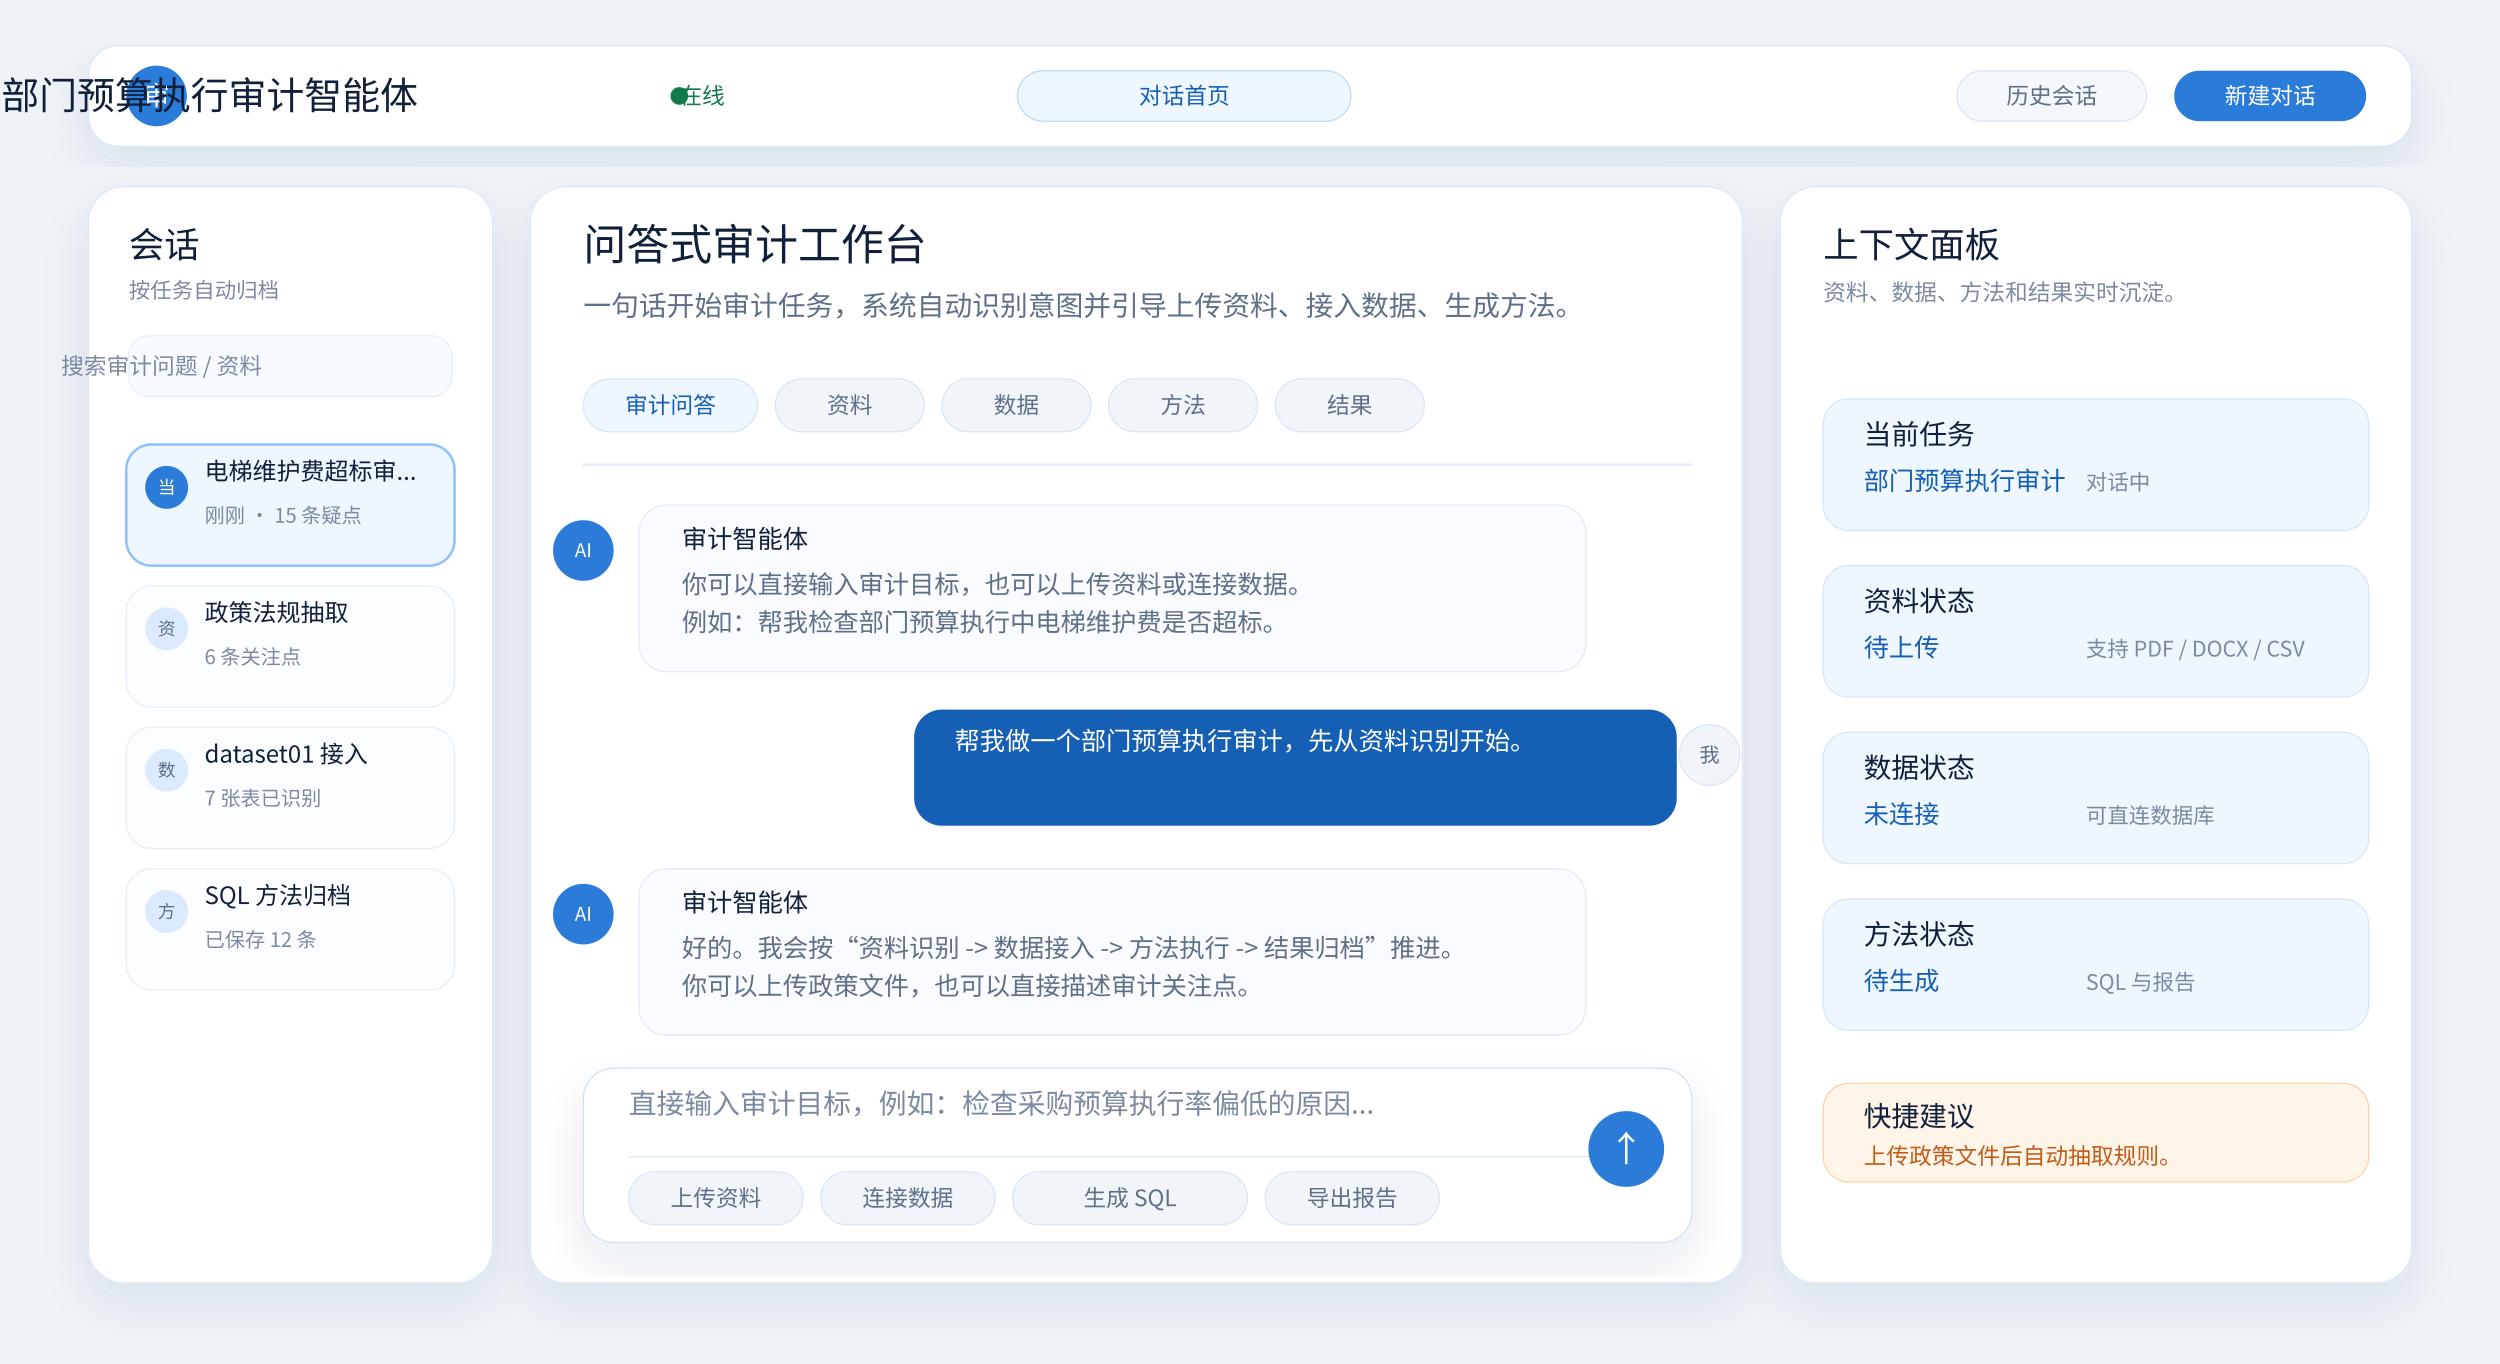
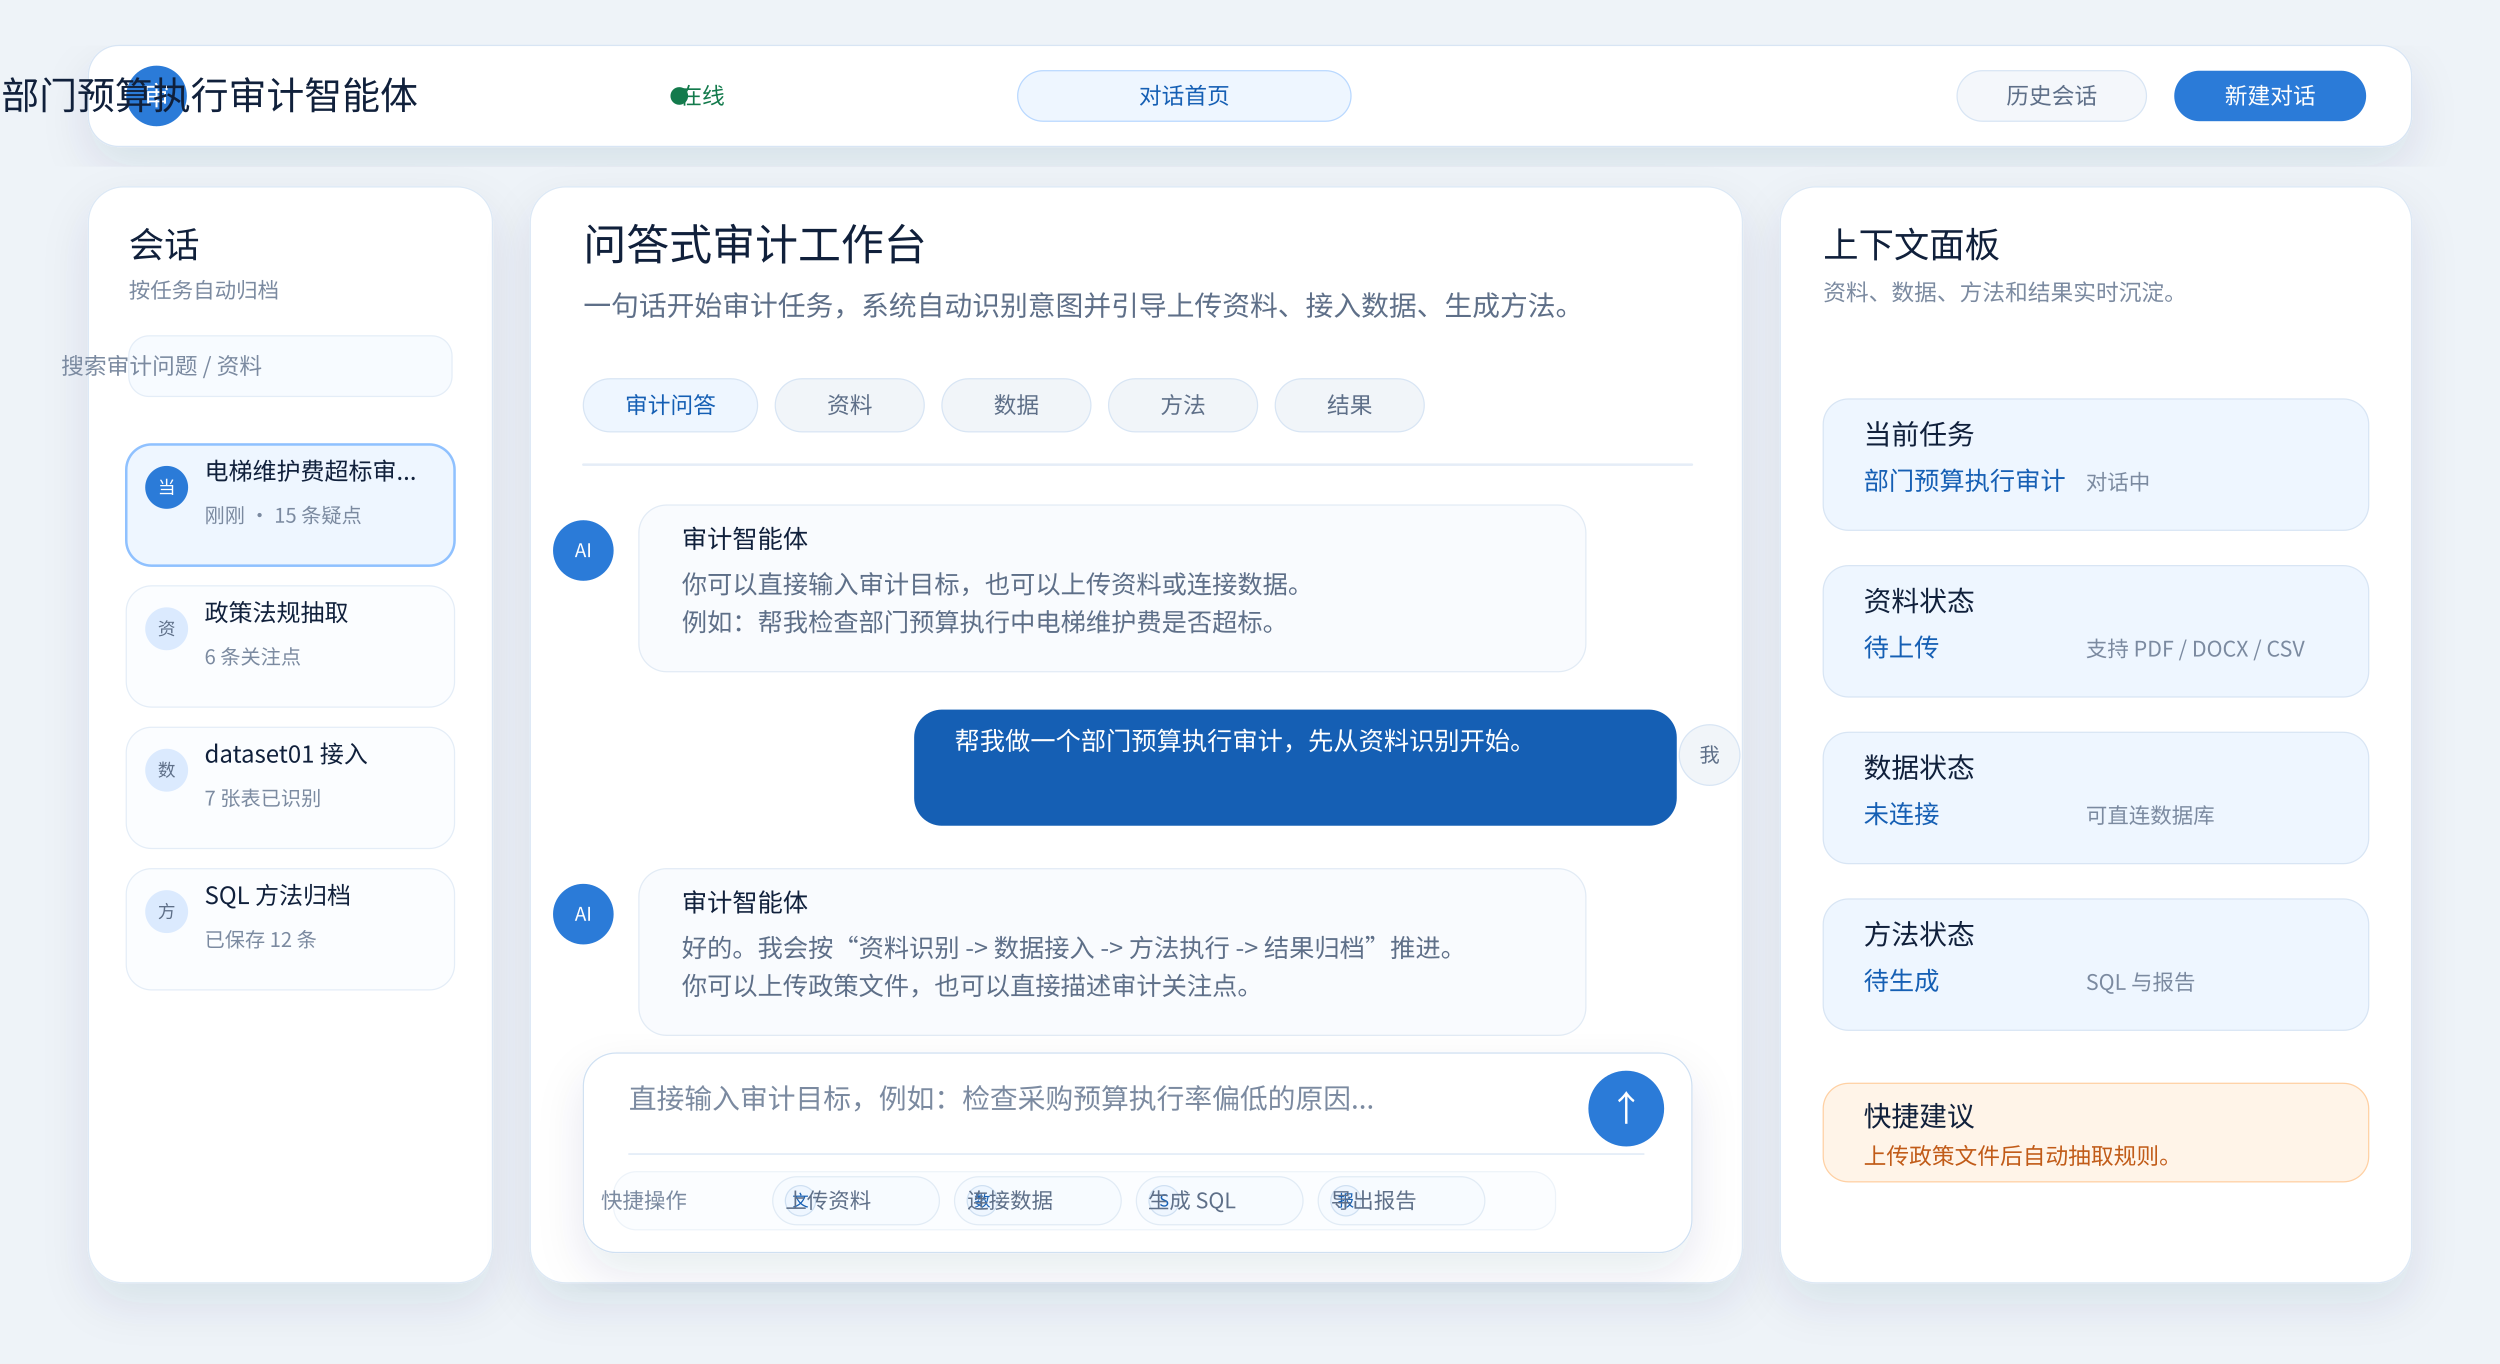
<svg xmlns="http://www.w3.org/2000/svg" width="1980" height="1080" viewBox="0 0 1980 1080" fill="none">
  <defs>
    <filter id="shadow" x="-20%" y="-20%" width="140%" height="140%">
      <feDropShadow dx="0" dy="16" stdDeviation="18" flood-color="#15345b" flood-opacity="0.10" />
    </filter>
  </defs>
  <rect width="1980" height="1080" fill="#eef3f8" />
  <rect x="70" y="36" width="1840" height="80" rx="24" fill="#ffffff" stroke="#d8e5f4" stroke-width="1" filter="url(#shadow)" />
  <circle cx="124" cy="76" r="24" fill="#2b7bd8" />
  <text x="124" y="76" fill="#ffffff" font-size="21" font-family="WenQuanYi Micro Hei, Noto Sans CJK SC, Microsoft YaHei, Arial, sans-serif" text-anchor="middle" dominant-baseline="middle">审</text>
  <text x="166" y="76" fill="#10203b" font-size="30" font-family="WenQuanYi Micro Hei, Noto Sans CJK SC, Microsoft YaHei, Arial, sans-serif" text-anchor="middle" dominant-baseline="middle">部门预算执行审计智能体</text>
  <circle cx="538" cy="76" r="7" fill="#137a4c" />
  <text x="556" y="76" fill="#137a4c" font-size="18" font-family="WenQuanYi Micro Hei, Noto Sans CJK SC, Microsoft YaHei, Arial, sans-serif" text-anchor="middle" dominant-baseline="middle">在线</text>
  <rect x="806" y="56" width="264" height="40" rx="20" fill="#eef6ff" stroke="#b9d8ff" stroke-width="1" />
  <text x="938" y="76" fill="#155fb4" font-size="18" font-family="WenQuanYi Micro Hei, Noto Sans CJK SC, Microsoft YaHei, Arial, sans-serif" text-anchor="middle" dominant-baseline="middle">对话首页</text>
  <rect x="1550" y="56" width="150" height="40" rx="20" fill="#f4f7fb" stroke="#d8e5f4" stroke-width="1" />
  <text x="1625" y="76" fill="#5e6f88" font-size="18" font-family="WenQuanYi Micro Hei, Noto Sans CJK SC, Microsoft YaHei, Arial, sans-serif" text-anchor="middle" dominant-baseline="middle">历史会话</text>
  <rect x="1722" y="56" width="152" height="40" rx="20" fill="#2b7bd8" />
  <text x="1798" y="76" fill="#ffffff" font-size="18" font-family="WenQuanYi Micro Hei, Noto Sans CJK SC, Microsoft YaHei, Arial, sans-serif" text-anchor="middle" dominant-baseline="middle">新建对话</text>
  <rect x="70" y="148" width="320" height="868" rx="28" fill="#ffffff" stroke="#dce8f5" stroke-width="1" filter="url(#shadow)" />
  <rect x="420" y="148" width="960" height="868" rx="28" fill="#ffffff" stroke="#dce8f5" stroke-width="1" filter="url(#shadow)" />
  <rect x="1410" y="148" width="500" height="868" rx="28" fill="#ffffff" stroke="#dce8f5" stroke-width="1" filter="url(#shadow)" />
  <text x="102" y="204" fill="#10203b" font-size="28" font-family="WenQuanYi Micro Hei, Noto Sans CJK SC, Microsoft YaHei, Arial, sans-serif" text-anchor="start" dominant-baseline="auto">会话</text>
  <text x="102" y="236" fill="#7b8aa0" font-size="17" font-family="WenQuanYi Micro Hei, Noto Sans CJK SC, Microsoft YaHei, Arial, sans-serif" text-anchor="start" dominant-baseline="auto">按任务自动归档</text>
  <rect x="102" y="266" width="256" height="48" rx="16" fill="#f7fbff" stroke="#e4edf7" stroke-width="1" />
  <text x="128" y="290" fill="#7b8aa0" font-size="18" font-family="WenQuanYi Micro Hei, Noto Sans CJK SC, Microsoft YaHei, Arial, sans-serif" text-anchor="middle" dominant-baseline="middle">搜索审计问题 / 资料</text>
  <rect x="100" y="352" width="260" height="96" rx="20" fill="#eef6ff" stroke="#8fc1ff" stroke-width="2" />
  <circle cx="132" cy="386" r="17" fill="#2b7bd8" />
  <text x="132" y="386" fill="#ffffff" font-size="14" font-family="WenQuanYi Micro Hei, Noto Sans CJK SC, Microsoft YaHei, Arial, sans-serif" text-anchor="middle" dominant-baseline="middle">当</text>
  <text x="162" y="380" fill="#10203b" font-size="19" font-family="WenQuanYi Micro Hei, Noto Sans CJK SC, Microsoft YaHei, Arial, sans-serif" text-anchor="start" dominant-baseline="auto">电梯维护费超标审...</text>
  <text x="162" y="414" fill="#7b8aa0" font-size="16" font-family="WenQuanYi Micro Hei, Noto Sans CJK SC, Microsoft YaHei, Arial, sans-serif" text-anchor="start" dominant-baseline="auto">刚刚 · 15 条疑点</text>
  <rect x="100" y="464" width="260" height="96" rx="20" fill="#fbfdff" stroke="#e4edf7" stroke-width="1" />
  <circle cx="132" cy="498" r="17" fill="#dbeafe" />
  <text x="132" y="498" fill="#5e6f88" font-size="14" font-family="WenQuanYi Micro Hei, Noto Sans CJK SC, Microsoft YaHei, Arial, sans-serif" text-anchor="middle" dominant-baseline="middle">资</text>
  <text x="162" y="492" fill="#10203b" font-size="19" font-family="WenQuanYi Micro Hei, Noto Sans CJK SC, Microsoft YaHei, Arial, sans-serif" text-anchor="start" dominant-baseline="auto">政策法规抽取</text>
  <text x="162" y="526" fill="#7b8aa0" font-size="16" font-family="WenQuanYi Micro Hei, Noto Sans CJK SC, Microsoft YaHei, Arial, sans-serif" text-anchor="start" dominant-baseline="auto">6 条关注点</text>
  <rect x="100" y="576" width="260" height="96" rx="20" fill="#fbfdff" stroke="#e4edf7" stroke-width="1" />
  <circle cx="132" cy="610" r="17" fill="#dbeafe" />
  <text x="132" y="610" fill="#5e6f88" font-size="14" font-family="WenQuanYi Micro Hei, Noto Sans CJK SC, Microsoft YaHei, Arial, sans-serif" text-anchor="middle" dominant-baseline="middle">数</text>
  <text x="162" y="604" fill="#10203b" font-size="19" font-family="WenQuanYi Micro Hei, Noto Sans CJK SC, Microsoft YaHei, Arial, sans-serif" text-anchor="start" dominant-baseline="auto">dataset01 接入</text>
  <text x="162" y="638" fill="#7b8aa0" font-size="16" font-family="WenQuanYi Micro Hei, Noto Sans CJK SC, Microsoft YaHei, Arial, sans-serif" text-anchor="start" dominant-baseline="auto">7 张表已识别</text>
  <rect x="100" y="688" width="260" height="96" rx="20" fill="#fbfdff" stroke="#e4edf7" stroke-width="1" />
  <circle cx="132" cy="722" r="17" fill="#dbeafe" />
  <text x="132" y="722" fill="#5e6f88" font-size="14" font-family="WenQuanYi Micro Hei, Noto Sans CJK SC, Microsoft YaHei, Arial, sans-serif" text-anchor="middle" dominant-baseline="middle">方</text>
  <text x="162" y="716" fill="#10203b" font-size="19" font-family="WenQuanYi Micro Hei, Noto Sans CJK SC, Microsoft YaHei, Arial, sans-serif" text-anchor="start" dominant-baseline="auto">SQL 方法归档</text>
  <text x="162" y="750" fill="#7b8aa0" font-size="16" font-family="WenQuanYi Micro Hei, Noto Sans CJK SC, Microsoft YaHei, Arial, sans-serif" text-anchor="start" dominant-baseline="auto">已保存 12 条</text>
  <text x="462" y="206" fill="#10203b" font-size="34" font-family="WenQuanYi Micro Hei, Noto Sans CJK SC, Microsoft YaHei, Arial, sans-serif" text-anchor="start" dominant-baseline="auto">问答式审计工作台</text>
  <text x="462" y="250" fill="#5e6f88" font-size="22" font-family="WenQuanYi Micro Hei, Noto Sans CJK SC, Microsoft YaHei, Arial, sans-serif" text-anchor="start" dominant-baseline="auto">一句话开始审计任务，系统自动识别意图并引导上传资料、接入数据、生成方法。</text>
  <rect x="462" y="300" width="138" height="42" rx="21" fill="#eef6ff" stroke="#d8e5f4" stroke-width="1" />
  <text x="531" y="321" fill="#155fb4" font-size="18" font-family="WenQuanYi Micro Hei, Noto Sans CJK SC, Microsoft YaHei, Arial, sans-serif" text-anchor="middle" dominant-baseline="middle">审计问答</text>
  <rect x="614" y="300" width="118" height="42" rx="21" fill="#f1f5f9" stroke="#d8e5f4" stroke-width="1" />
  <text x="673" y="321" fill="#5e6f88" font-size="18" font-family="WenQuanYi Micro Hei, Noto Sans CJK SC, Microsoft YaHei, Arial, sans-serif" text-anchor="middle" dominant-baseline="middle">资料</text>
  <rect x="746" y="300" width="118" height="42" rx="21" fill="#f1f5f9" stroke="#d8e5f4" stroke-width="1" />
  <text x="805" y="321" fill="#5e6f88" font-size="18" font-family="WenQuanYi Micro Hei, Noto Sans CJK SC, Microsoft YaHei, Arial, sans-serif" text-anchor="middle" dominant-baseline="middle">数据</text>
  <rect x="878" y="300" width="118" height="42" rx="21" fill="#f1f5f9" stroke="#d8e5f4" stroke-width="1" />
  <text x="937" y="321" fill="#5e6f88" font-size="18" font-family="WenQuanYi Micro Hei, Noto Sans CJK SC, Microsoft YaHei, Arial, sans-serif" text-anchor="middle" dominant-baseline="middle">方法</text>
  <rect x="1010" y="300" width="118" height="42" rx="21" fill="#f1f5f9" stroke="#d8e5f4" stroke-width="1" />
  <text x="1069" y="321" fill="#5e6f88" font-size="18" font-family="WenQuanYi Micro Hei, Noto Sans CJK SC, Microsoft YaHei, Arial, sans-serif" text-anchor="middle" dominant-baseline="middle">结果</text>
  <line x1="462" y1="368" x2="1340" y2="368" stroke="#e5edf7" stroke-width="2" stroke-linecap="round" />
  <text x="1444" y="204" fill="#10203b" font-size="28" font-family="WenQuanYi Micro Hei, Noto Sans CJK SC, Microsoft YaHei, Arial, sans-serif" text-anchor="start" dominant-baseline="auto">上下文面板</text>
  <text x="1444" y="238" fill="#7b8aa0" font-size="18" font-family="WenQuanYi Micro Hei, Noto Sans CJK SC, Microsoft YaHei, Arial, sans-serif" text-anchor="start" dominant-baseline="auto">资料、数据、方法和结果实时沉淀。</text>
  <circle cx="462" cy="436" r="24" fill="#2b7bd8" />
  <text x="462" y="436" fill="#ffffff" font-size="15" font-family="WenQuanYi Micro Hei, Noto Sans CJK SC, Microsoft YaHei, Arial, sans-serif" text-anchor="middle" dominant-baseline="middle">AI</text>
  <rect x="506" y="400" width="750" height="132" rx="22" fill="#f9fbfe" stroke="#e2ebf5" stroke-width="1" />
  <text x="540" y="434" fill="#10203b" font-size="20" font-family="WenQuanYi Micro Hei, Noto Sans CJK SC, Microsoft YaHei, Arial, sans-serif" text-anchor="start" dominant-baseline="auto">审计智能体</text>
  <text x="540" y="470" fill="#5e6f88" font-size="20" font-family="WenQuanYi Micro Hei, Noto Sans CJK SC, Microsoft YaHei, Arial, sans-serif" text-anchor="start" dominant-baseline="auto">你可以直接输入审计目标，也可以上传资料或连接数据。</text>
  <text x="540" y="500" fill="#5e6f88" font-size="20" font-family="WenQuanYi Micro Hei, Noto Sans CJK SC, Microsoft YaHei, Arial, sans-serif" text-anchor="start" dominant-baseline="auto">例如：帮我检查部门预算执行中电梯维护费是否超标。</text>
  <rect x="724" y="562" width="604" height="92" rx="22" fill="#155fb4" />
  <text x="756" y="594" fill="#ffffff" font-size="20" font-family="WenQuanYi Micro Hei, Noto Sans CJK SC, Microsoft YaHei, Arial, sans-serif" text-anchor="start" dominant-baseline="auto">帮我做一个部门预算执行审计，先从资料识别开始。</text>
  <circle cx="1354" cy="598" r="24" fill="#f1f5f9" stroke="#d8e5f4" stroke-width="1" />
  <text x="1354" y="598" fill="#5e6f88" font-size="16" font-family="WenQuanYi Micro Hei, Noto Sans CJK SC, Microsoft YaHei, Arial, sans-serif" text-anchor="middle" dominant-baseline="middle">我</text>
  <circle cx="462" cy="724" r="24" fill="#2b7bd8" />
  <text x="462" y="724" fill="#ffffff" font-size="15" font-family="WenQuanYi Micro Hei, Noto Sans CJK SC, Microsoft YaHei, Arial, sans-serif" text-anchor="middle" dominant-baseline="middle">AI</text>
  <rect x="506" y="688" width="750" height="132" rx="22" fill="#f9fbfe" stroke="#e2ebf5" stroke-width="1" />
  <text x="540" y="722" fill="#10203b" font-size="20" font-family="WenQuanYi Micro Hei, Noto Sans CJK SC, Microsoft YaHei, Arial, sans-serif" text-anchor="start" dominant-baseline="auto">审计智能体</text>
  <text x="540" y="758" fill="#5e6f88" font-size="20" font-family="WenQuanYi Micro Hei, Noto Sans CJK SC, Microsoft YaHei, Arial, sans-serif" text-anchor="start" dominant-baseline="auto">好的。我会按“资料识别 -&gt; 数据接入 -&gt; 方法执行 -&gt; 结果归档”推进。</text>
  <text x="540" y="788" fill="#5e6f88" font-size="20" font-family="WenQuanYi Micro Hei, Noto Sans CJK SC, Microsoft YaHei, Arial, sans-serif" text-anchor="start" dominant-baseline="auto">你可以上传政策文件，也可以直接描述审计关注点。</text>
-   <rect x="462" y="846" width="878" height="138" rx="24" fill="#ffffff" stroke="#cfe0f2" stroke-width="1" filter="url(#shadow)" />
-   <text x="498" y="882" fill="#7b8aa0" font-size="22" font-family="WenQuanYi Micro Hei, Noto Sans CJK SC, Microsoft YaHei, Arial, sans-serif" text-anchor="start" dominant-baseline="auto">直接输入审计目标，例如：检查采购预算执行率偏低的原因...</text>
-   <line x1="498" y1="916" x2="1302" y2="916" stroke="#d8e5f4" stroke-width="1" stroke-linecap="round" />
-   <rect x="498" y="928" width="138" height="42" rx="21" fill="#f1f5f9" stroke="#d8e5f4" stroke-width="1" />
-   <text x="567" y="949" fill="#5e6f88" font-size="18" font-family="WenQuanYi Micro Hei, Noto Sans CJK SC, Microsoft YaHei, Arial, sans-serif" text-anchor="middle" dominant-baseline="middle">上传资料</text>
-   <rect x="650" y="928" width="138" height="42" rx="21" fill="#f1f5f9" stroke="#d8e5f4" stroke-width="1" />
-   <text x="719" y="949" fill="#5e6f88" font-size="18" font-family="WenQuanYi Micro Hei, Noto Sans CJK SC, Microsoft YaHei, Arial, sans-serif" text-anchor="middle" dominant-baseline="middle">连接数据</text>
-   <rect x="802" y="928" width="186" height="42" rx="21" fill="#f1f5f9" stroke="#d8e5f4" stroke-width="1" />
-   <text x="895" y="949" fill="#5e6f88" font-size="18" font-family="WenQuanYi Micro Hei, Noto Sans CJK SC, Microsoft YaHei, Arial, sans-serif" text-anchor="middle" dominant-baseline="middle">生成 SQL</text>
-   <rect x="1002" y="928" width="138" height="42" rx="21" fill="#f1f5f9" stroke="#d8e5f4" stroke-width="1" />
-   <text x="1071" y="949" fill="#5e6f88" font-size="18" font-family="WenQuanYi Micro Hei, Noto Sans CJK SC, Microsoft YaHei, Arial, sans-serif" text-anchor="middle" dominant-baseline="middle">导出报告</text>
-   <circle cx="1288" cy="910" r="30" fill="#2b7bd8" />
-   <text x="1288" y="910" fill="#ffffff" font-size="28" font-family="WenQuanYi Micro Hei, Noto Sans CJK SC, Microsoft YaHei, Arial, sans-serif" text-anchor="middle" dominant-baseline="middle">↑</text>
+   <rect x="462" y="834" width="878" height="158" rx="26" fill="#ffffff" stroke="#cfe0f2" stroke-width="1" filter="url(#shadow)" />
+   <text x="498" y="878" fill="#7b8aa0" font-size="22" font-family="WenQuanYi Micro Hei, Noto Sans CJK SC, Microsoft YaHei, Arial, sans-serif" text-anchor="start" dominant-baseline="auto">直接输入审计目标，例如：检查采购预算执行率偏低的原因...</text>
+   <circle cx="1288" cy="878" r="30" fill="#2b7bd8" />
+   <text x="1288" y="878" fill="#ffffff" font-size="28" font-family="WenQuanYi Micro Hei, Noto Sans CJK SC, Microsoft YaHei, Arial, sans-serif" text-anchor="middle" dominant-baseline="middle">↑</text>
+   <line x1="498" y1="914" x2="1302" y2="914" stroke="#d8e5f4" stroke-width="1" stroke-linecap="round" />
+   <rect x="486" y="928" width="746" height="46" rx="18" fill="#fbfdff" stroke="#edf3f9" stroke-width="1" />
+   <text x="510" y="951" fill="#7b8aa0" font-size="17" font-family="WenQuanYi Micro Hei, Noto Sans CJK SC, Microsoft YaHei, Arial, sans-serif" text-anchor="middle" dominant-baseline="middle">快捷操作</text>
+   <rect x="612" y="932" width="132" height="38" rx="19" fill="#f7fbff" stroke="#e1ebf5" stroke-width="1" />
+   <circle cx="634" cy="951" r="12" fill="#eef6ff" stroke="#cfe0f2" stroke-width="1" />
+   <text x="634" y="951" fill="#155fb4" font-size="13" font-family="WenQuanYi Micro Hei, Noto Sans CJK SC, Microsoft YaHei, Arial, sans-serif" text-anchor="middle" dominant-baseline="middle">文</text>
+   <text x="656" y="951" fill="#5e6f88" font-size="17" font-family="WenQuanYi Micro Hei, Noto Sans CJK SC, Microsoft YaHei, Arial, sans-serif" text-anchor="middle" dominant-baseline="middle">上传资料</text>
+   <rect x="756" y="932" width="132" height="38" rx="19" fill="#f7fbff" stroke="#e1ebf5" stroke-width="1" />
+   <circle cx="778" cy="951" r="12" fill="#eef6ff" stroke="#cfe0f2" stroke-width="1" />
+   <text x="778" y="951" fill="#155fb4" font-size="13" font-family="WenQuanYi Micro Hei, Noto Sans CJK SC, Microsoft YaHei, Arial, sans-serif" text-anchor="middle" dominant-baseline="middle">数</text>
+   <text x="800" y="951" fill="#5e6f88" font-size="17" font-family="WenQuanYi Micro Hei, Noto Sans CJK SC, Microsoft YaHei, Arial, sans-serif" text-anchor="middle" dominant-baseline="middle">连接数据</text>
+   <rect x="900" y="932" width="132" height="38" rx="19" fill="#f7fbff" stroke="#e1ebf5" stroke-width="1" />
+   <circle cx="922" cy="951" r="12" fill="#eef6ff" stroke="#cfe0f2" stroke-width="1" />
+   <text x="922" y="951" fill="#155fb4" font-size="13" font-family="WenQuanYi Micro Hei, Noto Sans CJK SC, Microsoft YaHei, Arial, sans-serif" text-anchor="middle" dominant-baseline="middle">S</text>
+   <text x="944" y="951" fill="#5e6f88" font-size="17" font-family="WenQuanYi Micro Hei, Noto Sans CJK SC, Microsoft YaHei, Arial, sans-serif" text-anchor="middle" dominant-baseline="middle">生成 SQL</text>
+   <rect x="1044" y="932" width="132" height="38" rx="19" fill="#f7fbff" stroke="#e1ebf5" stroke-width="1" />
+   <circle cx="1066" cy="951" r="12" fill="#eef6ff" stroke="#cfe0f2" stroke-width="1" />
+   <text x="1066" y="951" fill="#155fb4" font-size="13" font-family="WenQuanYi Micro Hei, Noto Sans CJK SC, Microsoft YaHei, Arial, sans-serif" text-anchor="middle" dominant-baseline="middle">报</text>
+   <text x="1088" y="951" fill="#5e6f88" font-size="17" font-family="WenQuanYi Micro Hei, Noto Sans CJK SC, Microsoft YaHei, Arial, sans-serif" text-anchor="middle" dominant-baseline="middle">导出报告</text>
  <rect x="1444" y="316" width="432" height="104" rx="20" fill="#eef6ff" stroke="#d8e5f4" stroke-width="1" />
  <text x="1476" y="352" fill="#10203b" font-size="22" font-family="WenQuanYi Micro Hei, Noto Sans CJK SC, Microsoft YaHei, Arial, sans-serif" text-anchor="start" dominant-baseline="auto">当前任务</text>
  <text x="1476" y="388" fill="#155fb4" font-size="20" font-family="WenQuanYi Micro Hei, Noto Sans CJK SC, Microsoft YaHei, Arial, sans-serif" text-anchor="start" dominant-baseline="auto">部门预算执行审计</text>
  <text x="1652" y="388" fill="#7b8aa0" font-size="17" font-family="WenQuanYi Micro Hei, Noto Sans CJK SC, Microsoft YaHei, Arial, sans-serif" text-anchor="start" dominant-baseline="auto">对话中</text>
  <rect x="1444" y="448" width="432" height="104" rx="20" fill="#eef6ff" stroke="#d8e5f4" stroke-width="1" />
  <text x="1476" y="484" fill="#10203b" font-size="22" font-family="WenQuanYi Micro Hei, Noto Sans CJK SC, Microsoft YaHei, Arial, sans-serif" text-anchor="start" dominant-baseline="auto">资料状态</text>
  <text x="1476" y="520" fill="#155fb4" font-size="20" font-family="WenQuanYi Micro Hei, Noto Sans CJK SC, Microsoft YaHei, Arial, sans-serif" text-anchor="start" dominant-baseline="auto">待上传</text>
  <text x="1652" y="520" fill="#7b8aa0" font-size="17" font-family="WenQuanYi Micro Hei, Noto Sans CJK SC, Microsoft YaHei, Arial, sans-serif" text-anchor="start" dominant-baseline="auto">支持 PDF / DOCX / CSV</text>
  <rect x="1444" y="580" width="432" height="104" rx="20" fill="#eef6ff" stroke="#d8e5f4" stroke-width="1" />
  <text x="1476" y="616" fill="#10203b" font-size="22" font-family="WenQuanYi Micro Hei, Noto Sans CJK SC, Microsoft YaHei, Arial, sans-serif" text-anchor="start" dominant-baseline="auto">数据状态</text>
  <text x="1476" y="652" fill="#155fb4" font-size="20" font-family="WenQuanYi Micro Hei, Noto Sans CJK SC, Microsoft YaHei, Arial, sans-serif" text-anchor="start" dominant-baseline="auto">未连接</text>
  <text x="1652" y="652" fill="#7b8aa0" font-size="17" font-family="WenQuanYi Micro Hei, Noto Sans CJK SC, Microsoft YaHei, Arial, sans-serif" text-anchor="start" dominant-baseline="auto">可直连数据库</text>
  <rect x="1444" y="712" width="432" height="104" rx="20" fill="#eef6ff" stroke="#d8e5f4" stroke-width="1" />
  <text x="1476" y="748" fill="#10203b" font-size="22" font-family="WenQuanYi Micro Hei, Noto Sans CJK SC, Microsoft YaHei, Arial, sans-serif" text-anchor="start" dominant-baseline="auto">方法状态</text>
  <text x="1476" y="784" fill="#155fb4" font-size="20" font-family="WenQuanYi Micro Hei, Noto Sans CJK SC, Microsoft YaHei, Arial, sans-serif" text-anchor="start" dominant-baseline="auto">待生成</text>
  <text x="1652" y="784" fill="#7b8aa0" font-size="17" font-family="WenQuanYi Micro Hei, Noto Sans CJK SC, Microsoft YaHei, Arial, sans-serif" text-anchor="start" dominant-baseline="auto">SQL 与报告</text>
  <rect x="1444" y="858" width="432" height="78" rx="20" fill="#fff4e8" stroke="#ffd0a3" stroke-width="1" />
  <text x="1476" y="892" fill="#10203b" font-size="22" font-family="WenQuanYi Micro Hei, Noto Sans CJK SC, Microsoft YaHei, Arial, sans-serif" text-anchor="start" dominant-baseline="auto">快捷建议</text>
  <text x="1476" y="922" fill="#c15b18" font-size="18" font-family="WenQuanYi Micro Hei, Noto Sans CJK SC, Microsoft YaHei, Arial, sans-serif" text-anchor="start" dominant-baseline="auto">上传政策文件后自动抽取规则。</text>
</svg>
